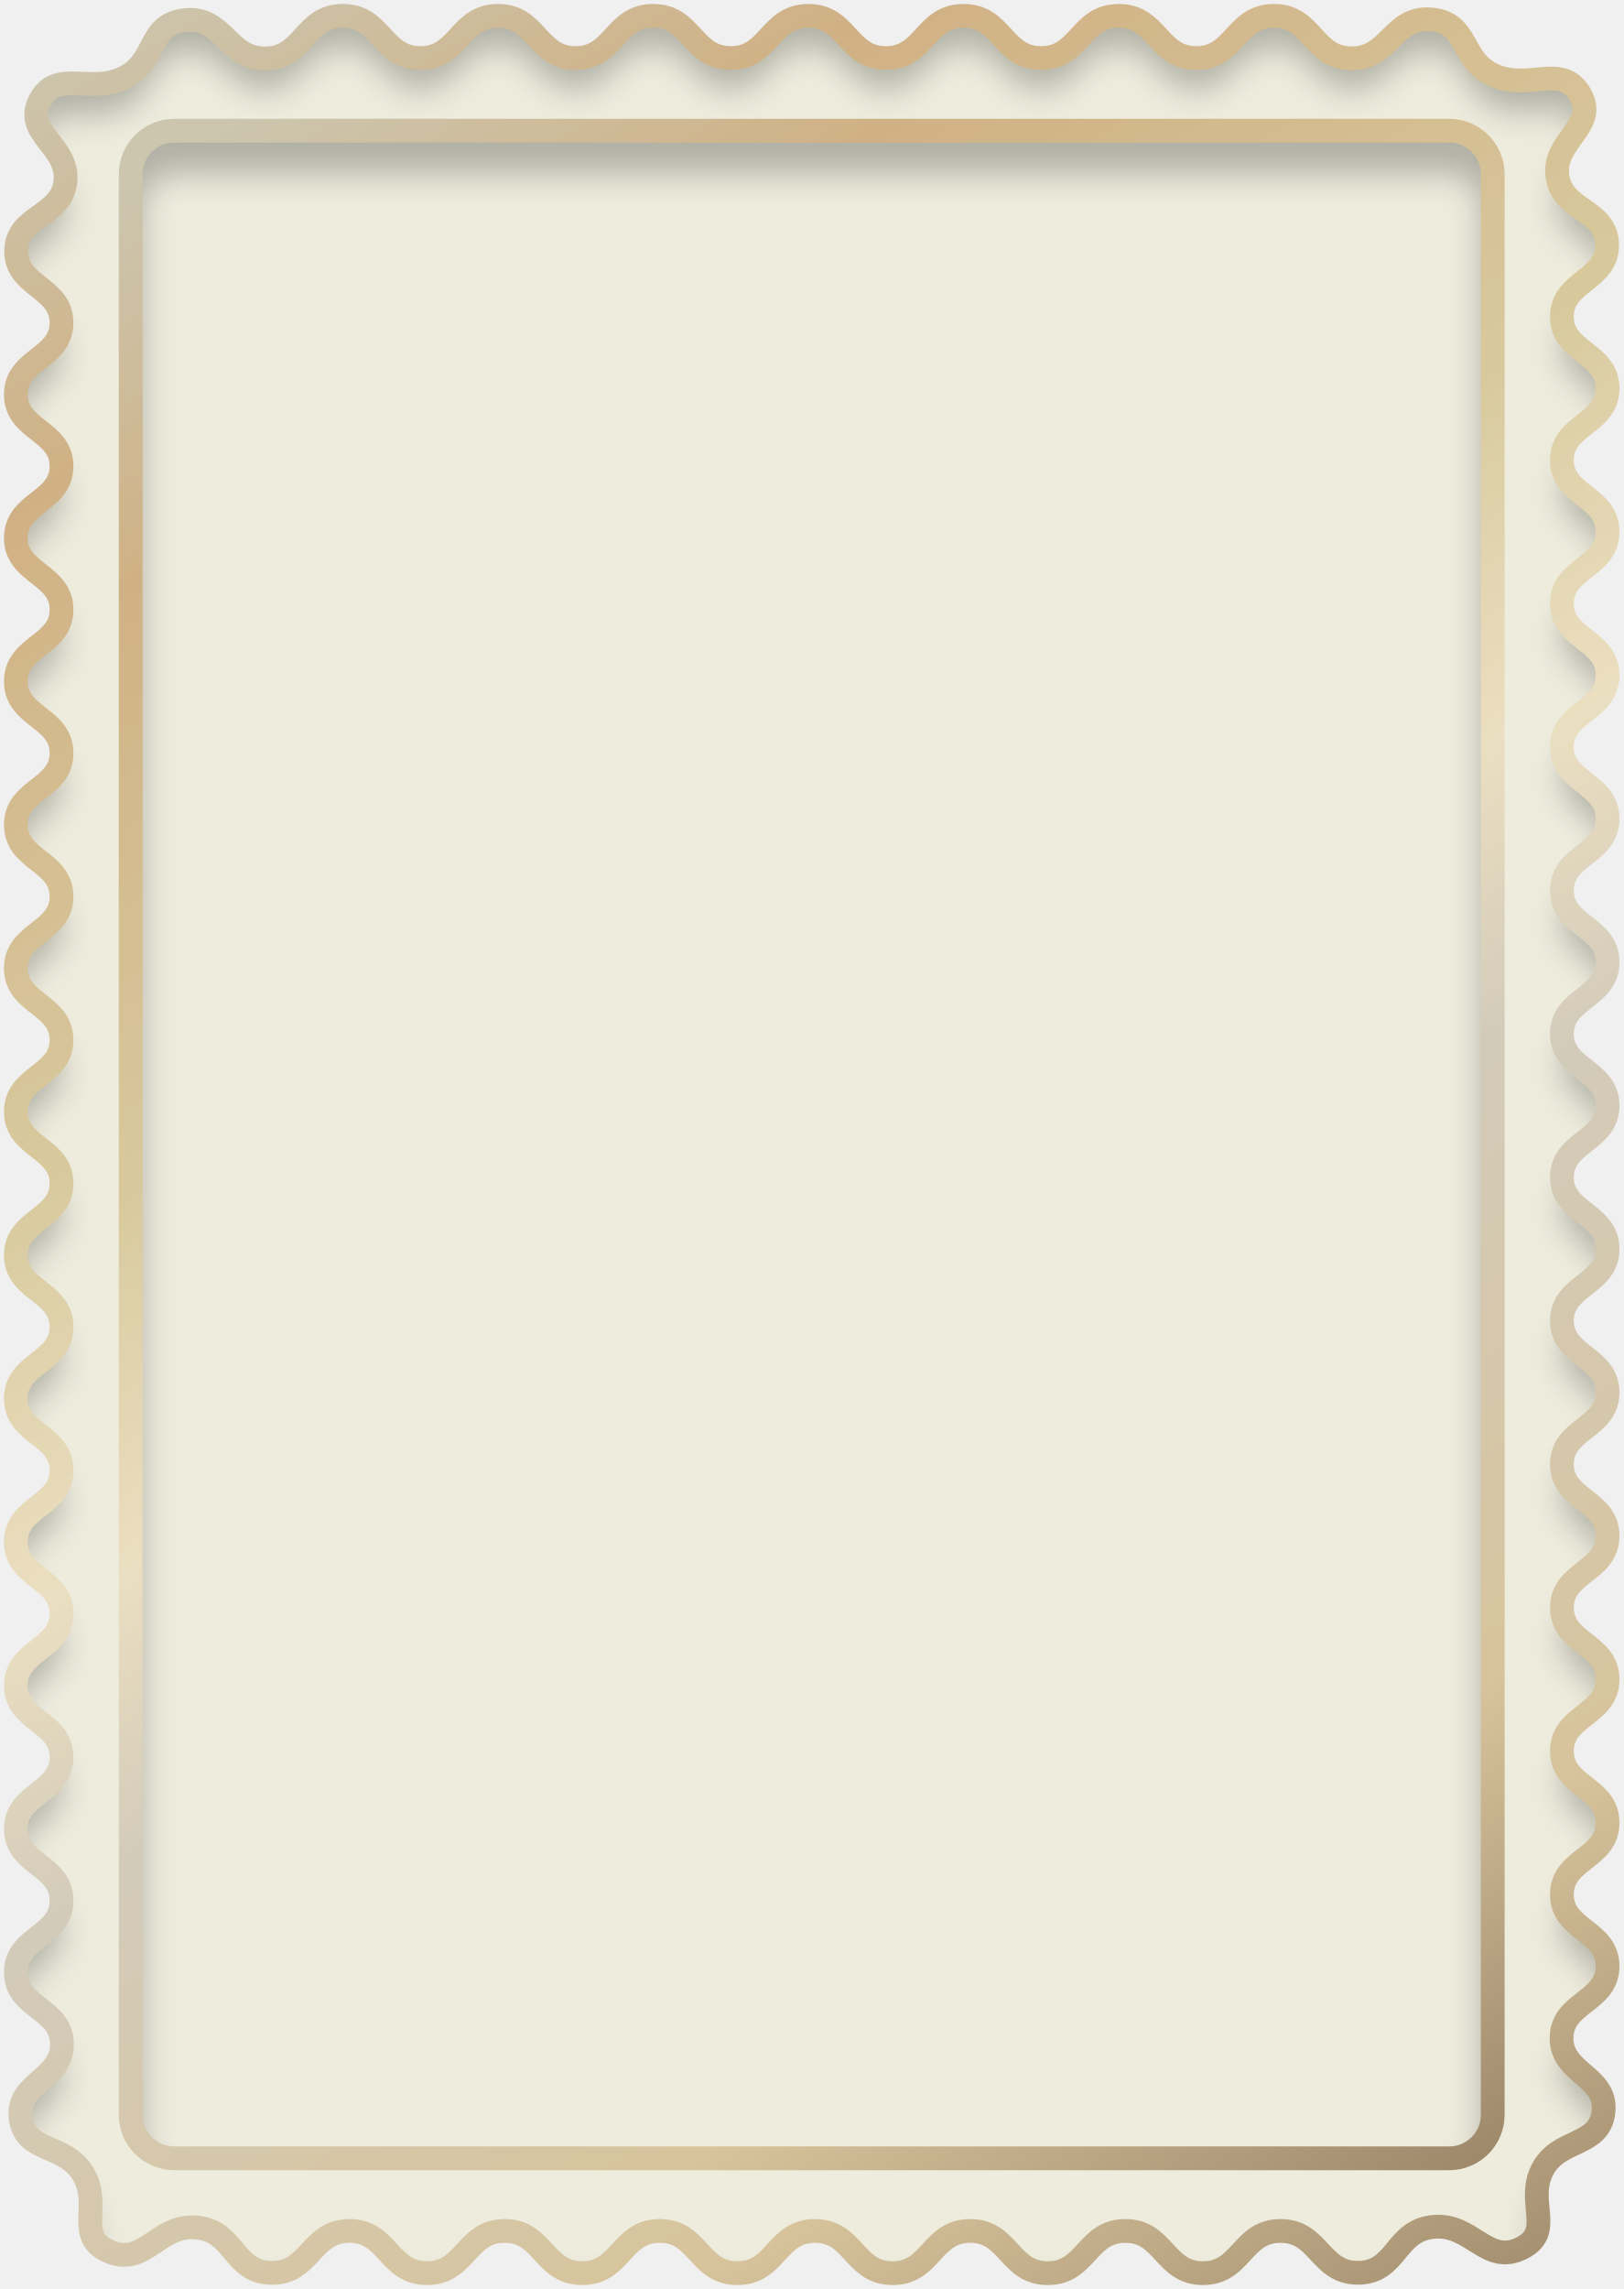
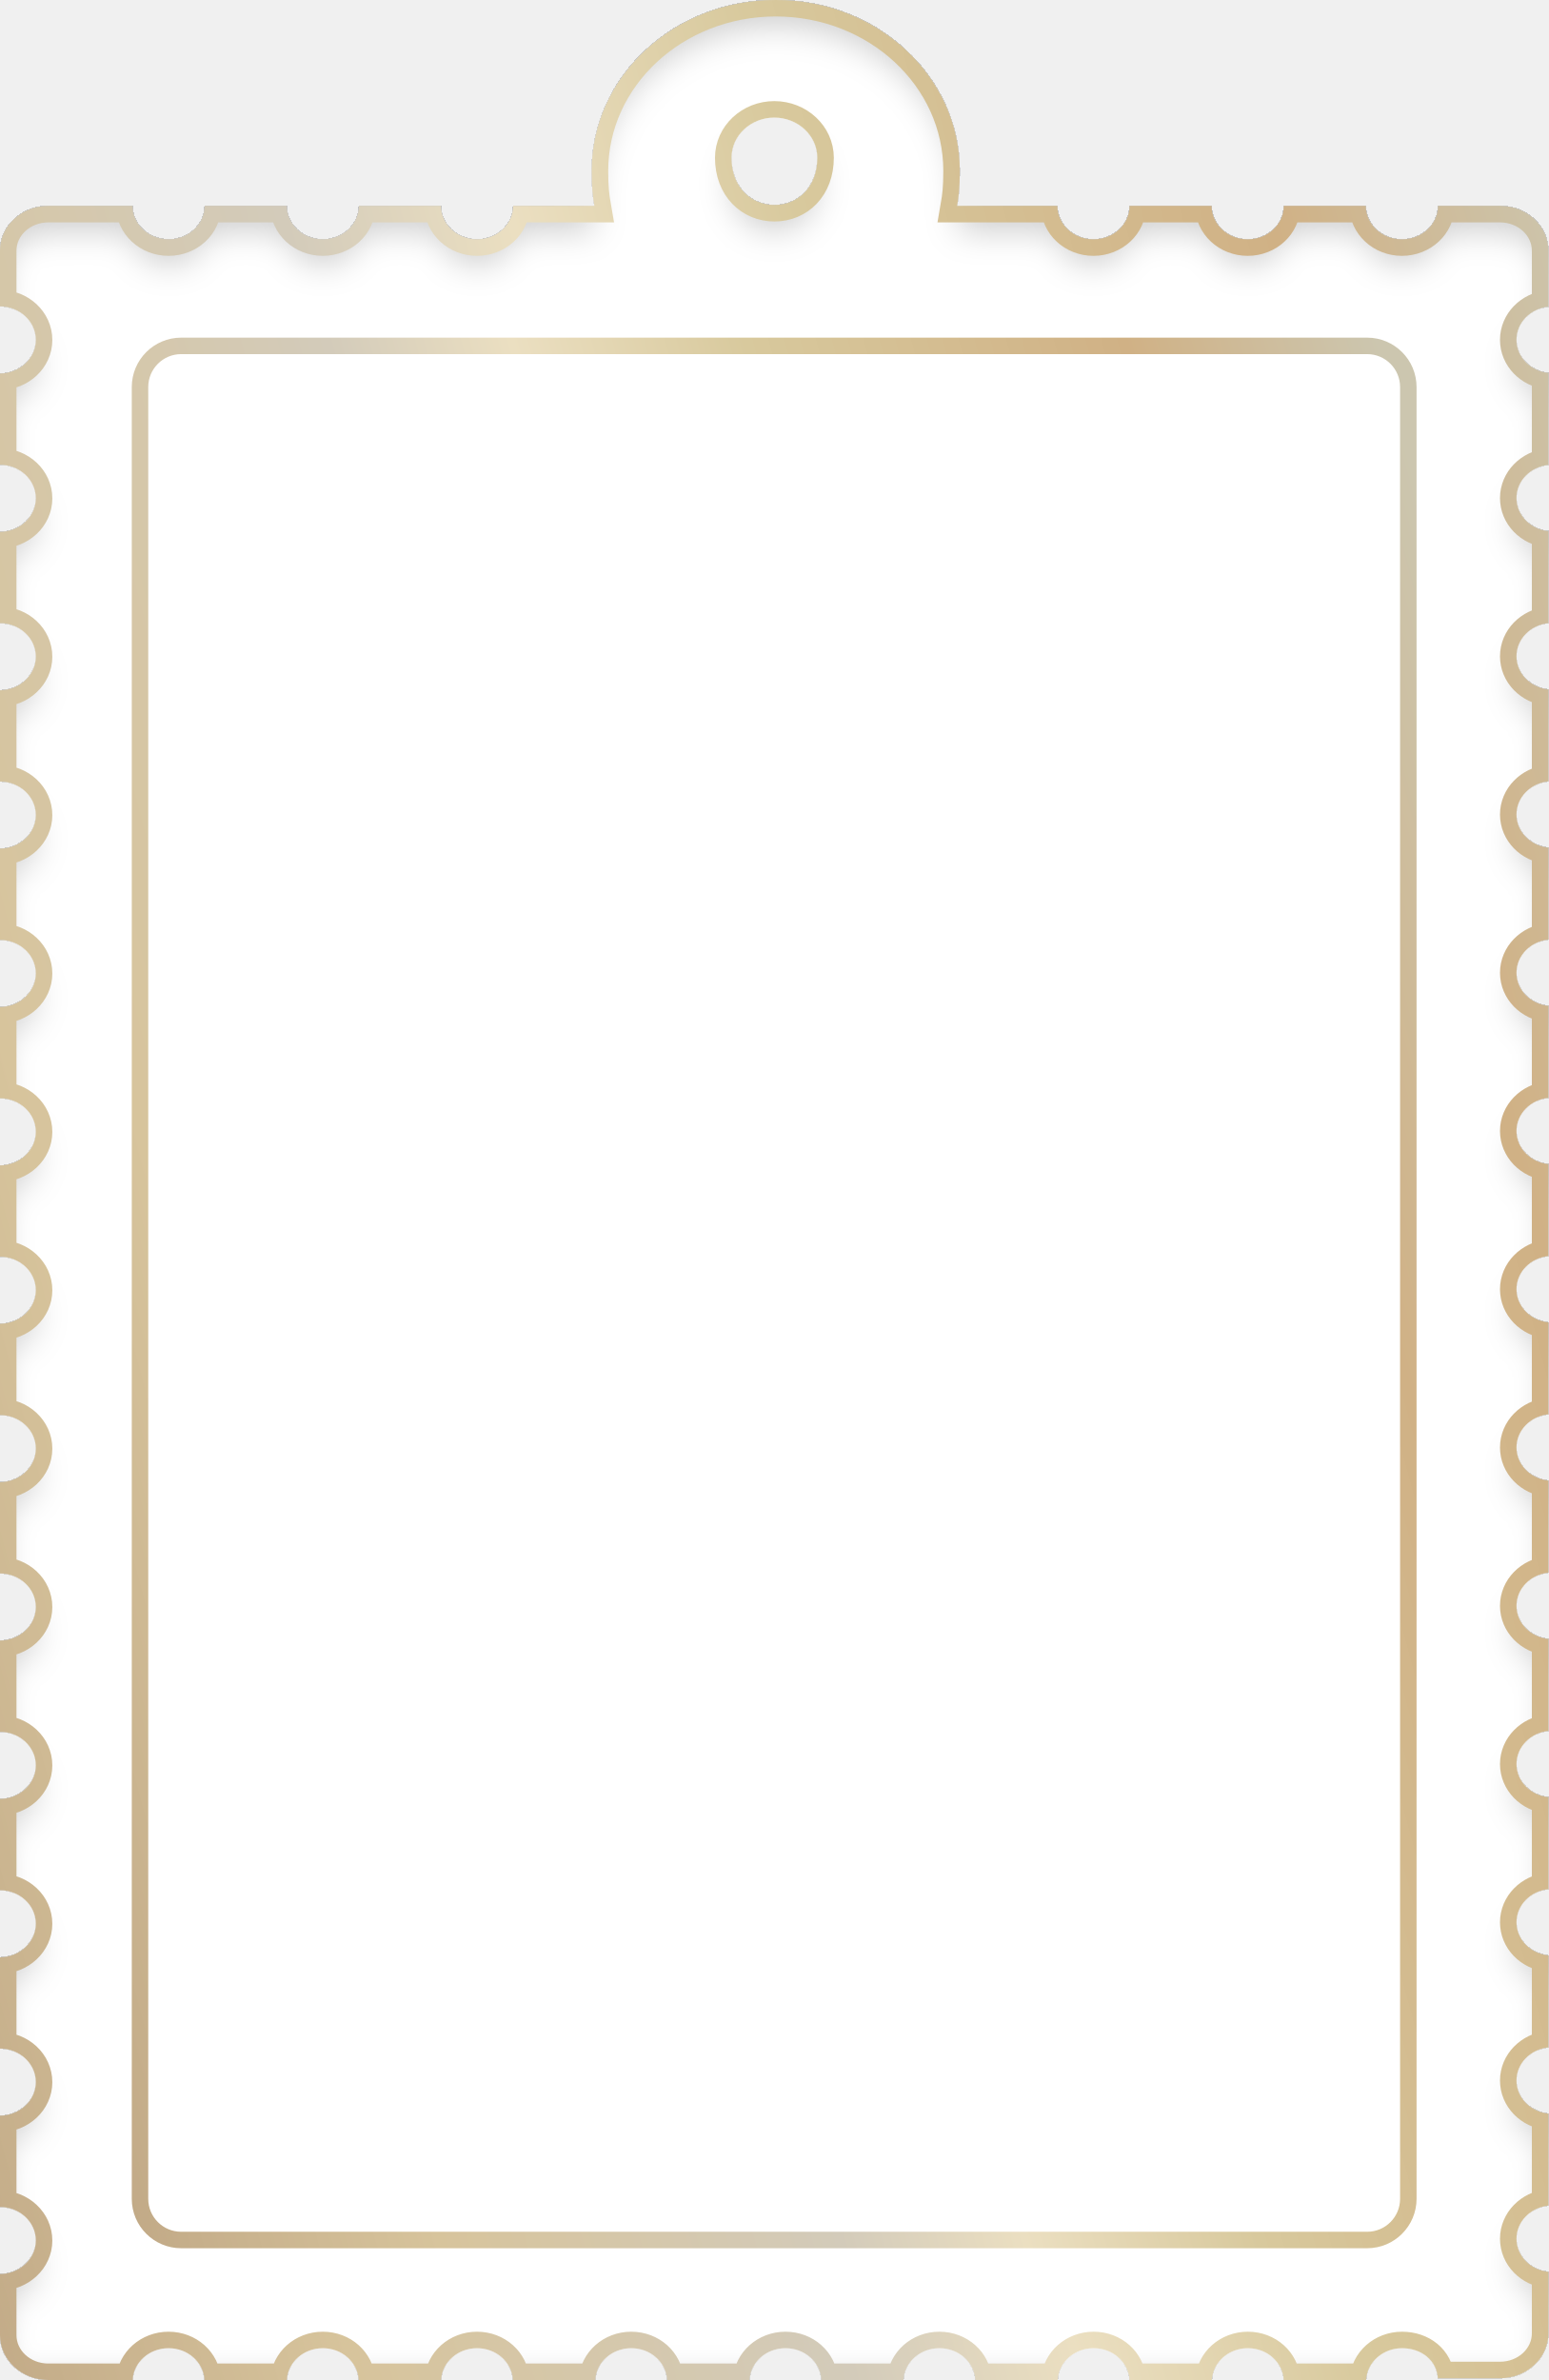
- <svg xmlns="http://www.w3.org/2000/svg" width="205" height="289" viewBox="0 0 205 289" fill="none">
-   <g filter="url(#filter0_i_1541_2503)">
-     <path fill-rule="evenodd" clip-rule="evenodd" d="M7.768 40.752C7.768 36.224 1.972 36.185 2.043 31.658C2.115 27.131 7.77 27.423 8.255 22.918C8.739 18.412 2.946 16.854 5.025 12.754C7.104 8.655 11.261 11.913 15.614 9.836C19.967 7.758 18.532 3.037 23.401 2.54C28.271 2.044 28.649 7.456 33.547 7.379C38.446 7.302 38.397 2 43.296 2C48.195 2 48.195 7.33 53.094 7.33C57.993 7.33 57.993 2 62.892 2C67.79 2 67.79 7.33 72.689 7.33C77.588 7.33 77.588 2 82.487 2C87.386 2 87.386 7.33 92.285 7.33C97.184 7.33 97.184 2 102.083 2C106.982 2 106.982 7.33 111.881 7.33C116.78 7.33 116.78 2 121.679 2C126.578 2 126.578 7.33 131.477 7.33C136.376 7.33 136.376 2 141.275 2C146.173 2 146.173 7.33 151.072 7.33C155.971 7.33 155.971 2 160.87 2C165.769 2 165.729 7.304 170.628 7.367C175.526 7.43 175.853 2.024 180.729 2.457C185.606 2.891 184.306 7.684 188.765 9.558C193.225 11.431 197.235 7.947 199.537 11.944C201.839 15.94 196.107 17.691 196.661 22.19C197.216 26.688 202.856 26.352 202.943 30.879C203.031 35.405 197.232 35.454 197.232 39.981C197.233 44.509 203 44.509 203 49.036C203 53.564 197.232 53.564 197.232 58.091C197.232 62.619 203 62.619 203 67.146C203 71.674 197.232 71.674 197.232 76.201C197.232 80.729 203 80.729 203 85.257C203 89.784 197.232 89.784 197.232 94.312C197.232 98.839 203 98.839 203 103.367C203 107.894 197.232 107.894 197.232 112.422C197.232 116.949 203 116.949 203 121.477C203 126.004 197.232 126.004 197.232 130.532C197.232 135.06 203 135.06 203 139.587C203 144.115 197.232 144.115 197.232 148.642C197.232 153.17 203 153.17 203 157.697C203 162.225 197.232 162.225 197.232 166.752C197.232 171.28 203 171.28 203 175.808C203 180.335 197.232 180.335 197.232 184.863C197.232 189.39 203 189.39 203 193.918C203 198.445 197.232 198.445 197.232 202.973C197.232 207.5 203 207.5 203 212.028C203 216.555 197.232 216.555 197.232 221.083C197.232 225.611 203 225.611 203 230.138C203 234.666 197.232 234.666 197.232 239.193C197.232 243.721 203 243.721 203 248.248C203 252.776 197.261 252.737 197.19 257.264C197.118 261.791 202.969 262.104 202.485 266.609C202 271.115 196.832 269.884 194.753 273.984C192.674 278.083 196.385 281.823 192.032 283.9C187.679 285.978 185.836 280.665 180.966 281.161C176.097 281.658 176.449 286.873 171.551 286.951C166.653 287.028 166.603 281.669 161.704 281.67C156.805 281.67 156.805 287 151.906 287C147.007 287 147.007 281.67 142.108 281.67C137.209 281.67 137.209 287 132.31 287C127.412 287 127.412 281.67 122.513 281.67C117.614 281.67 117.614 287 112.715 287C107.816 287 107.816 281.67 102.917 281.67C98.018 281.67 98.018 287 93.119 287C88.22 287 88.22 281.67 83.321 281.67C78.422 281.67 78.422 287 73.523 287C68.624 287 68.624 281.67 63.725 281.67C58.826 281.67 58.826 287 53.928 287C49.029 287 49.029 281.67 44.13 281.67C39.231 281.67 39.19 287.026 34.292 286.963C29.393 286.9 29.699 281.67 24.823 281.237C19.946 280.803 18.308 286.168 13.848 284.295C9.388 282.421 12.856 278.548 10.554 274.552C8.252 270.555 3.163 271.912 2.608 267.414C2.053 262.915 7.911 262.553 7.824 258.026C7.736 253.499 2 253.547 2 249.019C2 244.492 7.768 244.491 7.768 239.964C7.768 235.436 2 235.436 2 230.909C2 226.381 7.768 226.381 7.768 221.854C7.768 217.326 2 217.326 2 212.799C2 208.271 7.768 208.271 7.768 203.743C7.768 199.216 2 199.216 2 194.688C2 190.161 7.768 190.161 7.768 185.633C7.768 181.106 2 181.106 2 176.578C2 172.051 7.768 172.051 7.768 167.523C7.768 162.995 2 162.995 2 158.468C2 153.94 7.768 153.94 7.768 149.413C7.768 144.885 2 144.885 2 140.358C2 135.83 7.768 135.83 7.768 131.303C7.768 126.775 2 126.775 2 122.247C2 117.72 7.768 117.72 7.768 113.192C7.768 108.665 2 108.665 2 104.137C2 99.61 7.768 99.61 7.768 95.082C7.768 90.555 2 90.555 2 86.027C2 81.499 7.768 81.499 7.768 76.972C7.768 72.444 2 72.444 2 67.917C2 63.389 7.768 63.389 7.768 58.862C7.768 54.334 2 54.334 2 49.807C2 45.279 7.768 45.279 7.768 40.752Z" fill="#EDECDD" />
+ <svg xmlns="http://www.w3.org/2000/svg" width="188" height="289" viewBox="0 0 188 289" fill="none">
+   <mask id="path-1-inside-1_5624_11614" fill="white">
+     <path d="M174.594 288.782L182.138 288.782C185.369 288.782 188 286.351 188 283.34L188 275.874C185.814 275.638 184.131 273.933 184.131 271.847C184.131 269.761 185.833 268.055 188 267.82L188 256.66C185.814 256.424 184.131 254.719 184.131 252.633C184.131 250.547 185.833 248.842 188 248.606L188 237.446C185.814 237.211 184.131 235.505 184.131 233.419C184.131 231.333 185.833 229.628 188 229.392L188 218.233C185.814 217.997 184.131 216.291 184.131 214.205C184.131 212.119 185.833 210.414 188 210.178L188 199.019C185.814 198.783 184.131 197.078 184.131 194.991C184.131 192.905 185.833 191.2 188 190.964L188 179.787C185.814 179.551 184.131 177.846 184.131 175.759C184.131 173.673 185.833 171.968 188 171.732L188 160.573C185.814 160.337 184.131 158.632 184.131 156.546C184.131 154.459 185.833 152.754 188 152.518L188 141.359C185.814 141.123 184.131 139.418 184.131 137.332C184.131 135.245 185.833 133.54 188 133.304L188 122.145C185.814 121.909 184.131 120.204 184.131 118.118C184.131 116.032 185.833 114.326 188 114.091L188 102.931C185.814 102.695 184.131 100.99 184.131 98.904C184.131 96.818 185.833 95.112 188 94.877L188 83.717C185.814 83.481 184.131 81.776 184.131 79.69C184.131 77.604 185.833 75.899 188 75.663L188 64.504C185.814 64.268 184.131 62.562 184.131 60.476C184.131 58.39 185.833 56.685 188 56.449L188 45.29C185.814 45.054 184.131 43.349 184.131 41.262C184.131 39.176 185.833 37.471 188 37.235L188 30.445C188 27.434 185.369 25.003 182.138 25.003L174.613 25.003C174.613 27.253 172.64 29.067 170.221 29.067C167.803 29.067 165.849 27.253 165.83 25.003L155.886 25.003C155.886 27.253 153.913 29.067 151.495 29.067C149.077 29.067 147.123 27.253 147.104 25.003L137.16 25.003C137.16 27.253 135.187 29.067 132.768 29.067C130.35 29.067 128.396 27.253 128.377 25.003L116.209 25.003C116.402 23.896 116.538 22.772 116.538 20.753C116.538 9.288 106.536 4.65683e-06 94.194 4.11733e-06C81.851 3.57782e-06 71.849 9.288 71.849 20.753C71.849 22.772 71.985 23.896 72.178 25.003L62.312 25.003C62.312 27.253 60.339 29.067 57.921 29.067C55.502 29.067 53.548 27.253 53.529 25.003L43.586 25.003C43.586 27.253 41.612 29.067 39.194 29.067C36.776 29.067 34.822 27.253 34.803 25.003L24.859 25.003C24.859 27.253 22.886 29.067 20.468 29.067C18.049 29.067 16.096 27.253 16.076 25.003L5.862 25.003C2.631 25.003 1.40596e-05 27.434 1.3928e-05 30.445L1.36328e-05 37.199C2.399 37.217 4.353 39.031 4.353 41.281C4.353 43.53 2.399 45.326 1.32759e-05 45.362L1.27921e-05 56.431C2.399 56.449 4.353 58.263 4.353 60.513C4.353 62.762 2.399 64.558 1.24353e-05 64.594L1.19515e-05 75.663C2.399 75.681 4.353 77.495 4.353 79.745C4.353 81.976 2.399 83.79 1.15946e-05 83.826L1.11108e-05 94.895C2.399 94.913 4.353 96.727 4.353 98.977C4.353 101.208 2.399 103.022 1.0754e-05 103.058L1.02701e-05 114.127C2.399 114.145 4.353 115.959 4.353 118.209C4.353 120.44 2.399 122.254 9.91331e-06 122.29L9.42949e-06 133.359C2.399 133.377 4.353 135.191 4.353 137.441C4.353 139.69 2.399 141.486 9.07266e-06 141.522L8.58883e-06 152.591C2.399 152.609 4.353 154.423 4.353 156.673C4.353 158.922 2.399 160.718 8.232e-06 160.754L7.74817e-06 171.823C2.399 171.841 4.353 173.655 4.353 175.905C4.353 178.154 2.399 179.95 7.39134e-06 179.986L6.90752e-06 191.055C2.399 191.073 4.353 192.887 4.353 195.137C4.353 197.386 2.399 199.182 6.55068e-06 199.218L6.06686e-06 210.287C2.399 210.305 4.353 212.119 4.353 214.369C4.353 216.618 2.399 218.414 5.71003e-06 218.45L5.2262e-06 229.519C2.399 229.537 4.353 231.351 4.353 233.601C4.353 235.832 2.399 237.646 4.86937e-06 237.682L4.38554e-06 248.751C2.399 248.769 4.353 250.583 4.353 252.833C4.353 255.064 2.399 256.878 4.02871e-06 256.914L3.54489e-06 267.983C2.399 268.001 4.353 269.815 4.353 272.065C4.353 274.296 2.399 276.11 3.18805e-06 276.146L2.86409e-06 283.558C2.73245e-06 286.569 2.631 289 5.862 289L16.096 289C16.212 286.859 18.108 285.136 20.468 285.136C22.828 285.136 24.704 286.841 24.84 289L34.822 289C34.938 286.859 36.834 285.136 39.194 285.136C41.554 285.136 43.431 286.841 43.566 289L53.548 289C53.665 286.859 55.56 285.136 57.921 285.136C60.281 285.136 62.157 286.841 62.293 289L72.275 289C72.391 286.859 74.287 285.136 76.647 285.136C79.007 285.136 80.884 286.841 81.019 289L91.001 289C91.118 286.859 93.013 285.136 95.374 285.136C97.734 285.136 99.61 286.841 99.746 289L109.689 289C109.805 286.859 111.701 285.136 114.061 285.136C116.421 285.136 118.298 286.841 118.433 289L128.416 289C128.532 286.859 130.428 285.136 132.788 285.136C135.148 285.136 137.024 286.841 137.16 289L147.142 289C147.258 286.859 149.154 285.136 151.514 285.136C153.874 285.136 155.751 286.841 155.886 289L165.869 289C165.985 286.859 167.881 285.136 170.241 285.136C172.601 285.136 174.458 286.624 174.594 288.782ZM88.815 19.157C88.815 16.454 91.156 14.277 94.019 14.277C96.882 14.277 99.243 16.454 99.243 19.157C99.243 22.717 96.902 24.894 94.039 24.894C91.176 24.894 88.815 22.717 88.815 19.157Z" />
+   </mask>
+   <g filter="url(#filter0_i_5624_11614)">
+     <path d="M174.594 288.782L182.138 288.782C185.369 288.782 188 286.351 188 283.34L188 275.874C185.814 275.638 184.131 273.933 184.131 271.847C184.131 269.761 185.833 268.055 188 267.82L188 256.66C185.814 256.424 184.131 254.719 184.131 252.633C184.131 250.547 185.833 248.842 188 248.606L188 237.446C185.814 237.211 184.131 235.505 184.131 233.419C184.131 231.333 185.833 229.628 188 229.392L188 218.233C185.814 217.997 184.131 216.291 184.131 214.205C184.131 212.119 185.833 210.414 188 210.178L188 199.019C185.814 198.783 184.131 197.078 184.131 194.991C184.131 192.905 185.833 191.2 188 190.964L188 179.787C185.814 179.551 184.131 177.846 184.131 175.759C184.131 173.673 185.833 171.968 188 171.732L188 160.573C185.814 160.337 184.131 158.632 184.131 156.546C184.131 154.459 185.833 152.754 188 152.518L188 141.359C185.814 141.123 184.131 139.418 184.131 137.332C184.131 135.245 185.833 133.54 188 133.304L188 122.145C185.814 121.909 184.131 120.204 184.131 118.118C184.131 116.032 185.833 114.326 188 114.091L188 102.931C185.814 102.695 184.131 100.99 184.131 98.904C184.131 96.818 185.833 95.112 188 94.877L188 83.717C185.814 83.481 184.131 81.776 184.131 79.69C184.131 77.604 185.833 75.899 188 75.663L188 64.504C185.814 64.268 184.131 62.562 184.131 60.476C184.131 58.39 185.833 56.685 188 56.449L188 45.29C185.814 45.054 184.131 43.349 184.131 41.262C184.131 39.176 185.833 37.471 188 37.235L188 30.445C188 27.434 185.369 25.003 182.138 25.003L174.613 25.003C174.613 27.253 172.64 29.067 170.221 29.067C167.803 29.067 165.849 27.253 165.83 25.003L155.886 25.003C155.886 27.253 153.913 29.067 151.495 29.067C149.077 29.067 147.123 27.253 147.104 25.003L137.16 25.003C137.16 27.253 135.187 29.067 132.768 29.067C130.35 29.067 128.396 27.253 128.377 25.003L116.209 25.003C116.402 23.896 116.538 22.772 116.538 20.753C116.538 9.288 106.536 4.65683e-06 94.194 4.11733e-06C81.851 3.57782e-06 71.849 9.288 71.849 20.753C71.849 22.772 71.985 23.896 72.178 25.003L62.312 25.003C62.312 27.253 60.339 29.067 57.921 29.067C55.502 29.067 53.548 27.253 53.529 25.003L43.586 25.003C43.586 27.253 41.612 29.067 39.194 29.067C36.776 29.067 34.822 27.253 34.803 25.003L24.859 25.003C24.859 27.253 22.886 29.067 20.468 29.067C18.049 29.067 16.096 27.253 16.076 25.003L5.862 25.003C2.631 25.003 1.40596e-05 27.434 1.3928e-05 30.445L1.36328e-05 37.199C2.399 37.217 4.353 39.031 4.353 41.281C4.353 43.53 2.399 45.326 1.32759e-05 45.362L1.27921e-05 56.431C2.399 56.449 4.353 58.263 4.353 60.513C4.353 62.762 2.399 64.558 1.24353e-05 64.594L1.19515e-05 75.663C2.399 75.681 4.353 77.495 4.353 79.745C4.353 81.976 2.399 83.79 1.15946e-05 83.826L1.11108e-05 94.895C2.399 94.913 4.353 96.727 4.353 98.977C4.353 101.208 2.399 103.022 1.0754e-05 103.058L1.02701e-05 114.127C2.399 114.145 4.353 115.959 4.353 118.209C4.353 120.44 2.399 122.254 9.91331e-06 122.29L9.42949e-06 133.359C2.399 133.377 4.353 135.191 4.353 137.441C4.353 139.69 2.399 141.486 9.07266e-06 141.522L8.58883e-06 152.591C2.399 152.609 4.353 154.423 4.353 156.673C4.353 158.922 2.399 160.718 8.232e-06 160.754L7.74817e-06 171.823C2.399 171.841 4.353 173.655 4.353 175.905C4.353 178.154 2.399 179.95 7.39134e-06 179.986L6.90752e-06 191.055C2.399 191.073 4.353 192.887 4.353 195.137C4.353 197.386 2.399 199.182 6.55068e-06 199.218L6.06686e-06 210.287C2.399 210.305 4.353 212.119 4.353 214.369C4.353 216.618 2.399 218.414 5.71003e-06 218.45L5.2262e-06 229.519C2.399 229.537 4.353 231.351 4.353 233.601C4.353 235.832 2.399 237.646 4.86937e-06 237.682L4.38554e-06 248.751C2.399 248.769 4.353 250.583 4.353 252.833C4.353 255.064 2.399 256.878 4.02871e-06 256.914L3.54489e-06 267.983C2.399 268.001 4.353 269.815 4.353 272.065C4.353 274.296 2.399 276.11 3.18805e-06 276.146L2.86409e-06 283.558C2.73245e-06 286.569 2.631 289 5.862 289L16.096 289C16.212 286.859 18.108 285.136 20.468 285.136C22.828 285.136 24.704 286.841 24.84 289L34.822 289C34.938 286.859 36.834 285.136 39.194 285.136C41.554 285.136 43.431 286.841 43.566 289L53.548 289C53.665 286.859 55.56 285.136 57.921 285.136C60.281 285.136 62.157 286.841 62.293 289L72.275 289C72.391 286.859 74.287 285.136 76.647 285.136C79.007 285.136 80.884 286.841 81.019 289L91.001 289C91.118 286.859 93.013 285.136 95.374 285.136C97.734 285.136 99.61 286.841 99.746 289L109.689 289C109.805 286.859 111.701 285.136 114.061 285.136C116.421 285.136 118.298 286.841 118.433 289L128.416 289C128.532 286.859 130.428 285.136 132.788 285.136C135.148 285.136 137.024 286.841 137.16 289L147.142 289C147.258 286.859 149.154 285.136 151.514 285.136C153.874 285.136 155.751 286.841 155.886 289L165.869 289C165.985 286.859 167.881 285.136 170.241 285.136C172.601 285.136 174.458 286.624 174.594 288.782ZM88.815 19.157C88.815 16.454 91.156 14.277 94.019 14.277C96.882 14.277 99.243 16.454 99.243 19.157C99.243 22.717 96.902 24.894 94.039 24.894C91.176 24.894 88.815 22.717 88.815 19.157Z" fill="white" />
  </g>
-   <path fill-rule="evenodd" clip-rule="evenodd" d="M7.768 40.752C7.768 36.224 1.972 36.185 2.043 31.658C2.115 27.131 7.77 27.423 8.255 22.918C8.739 18.412 2.946 16.854 5.025 12.754C7.104 8.655 11.261 11.913 15.614 9.836C19.967 7.758 18.532 3.037 23.401 2.54C28.271 2.044 28.649 7.456 33.547 7.379C38.446 7.302 38.397 2 43.296 2C48.195 2 48.195 7.33 53.094 7.33C57.993 7.33 57.993 2 62.892 2C67.79 2 67.79 7.33 72.689 7.33C77.588 7.33 77.588 2 82.487 2C87.386 2 87.386 7.33 92.285 7.33C97.184 7.33 97.184 2 102.083 2C106.982 2 106.982 7.33 111.881 7.33C116.78 7.33 116.78 2 121.679 2C126.578 2 126.578 7.33 131.477 7.33C136.376 7.33 136.376 2 141.275 2C146.173 2 146.173 7.33 151.072 7.33C155.971 7.33 155.971 2 160.87 2C165.769 2 165.729 7.304 170.628 7.367C175.526 7.43 175.853 2.024 180.729 2.457C185.606 2.891 184.306 7.684 188.765 9.558C193.225 11.431 197.235 7.947 199.537 11.944C201.839 15.94 196.107 17.691 196.661 22.19C197.216 26.688 202.856 26.352 202.943 30.879C203.031 35.405 197.232 35.454 197.232 39.981C197.233 44.509 203 44.509 203 49.036C203 53.564 197.232 53.564 197.232 58.091C197.232 62.619 203 62.619 203 67.146C203 71.674 197.232 71.674 197.232 76.201C197.232 80.729 203 80.729 203 85.257C203 89.784 197.232 89.784 197.232 94.312C197.232 98.839 203 98.839 203 103.367C203 107.894 197.232 107.894 197.232 112.422C197.232 116.949 203 116.949 203 121.477C203 126.004 197.232 126.004 197.232 130.532C197.232 135.06 203 135.06 203 139.587C203 144.115 197.232 144.115 197.232 148.642C197.232 153.17 203 153.17 203 157.697C203 162.225 197.232 162.225 197.232 166.752C197.232 171.28 203 171.28 203 175.808C203 180.335 197.232 180.335 197.232 184.863C197.232 189.39 203 189.39 203 193.918C203 198.445 197.232 198.445 197.232 202.973C197.232 207.5 203 207.5 203 212.028C203 216.555 197.232 216.555 197.232 221.083C197.232 225.611 203 225.611 203 230.138C203 234.666 197.232 234.666 197.232 239.193C197.232 243.721 203 243.721 203 248.248C203 252.776 197.261 252.737 197.19 257.264C197.118 261.791 202.969 262.104 202.485 266.609C202 271.115 196.832 269.884 194.753 273.984C192.674 278.083 196.385 281.823 192.032 283.9C187.679 285.978 185.836 280.665 180.966 281.161C176.097 281.658 176.449 286.873 171.551 286.951C166.653 287.028 166.603 281.669 161.704 281.67C156.805 281.67 156.805 287 151.906 287C147.007 287 147.007 281.67 142.108 281.67C137.209 281.67 137.209 287 132.31 287C127.412 287 127.412 281.67 122.513 281.67C117.614 281.67 117.614 287 112.715 287C107.816 287 107.816 281.67 102.917 281.67C98.018 281.67 98.018 287 93.119 287C88.22 287 88.22 281.67 83.321 281.67C78.422 281.67 78.422 287 73.523 287C68.624 287 68.624 281.67 63.725 281.67C58.826 281.67 58.826 287 53.928 287C49.029 287 49.029 281.67 44.13 281.67C39.231 281.67 39.19 287.026 34.292 286.963C29.393 286.9 29.699 281.67 24.823 281.237C19.946 280.803 18.308 286.168 13.848 284.295C9.388 282.421 12.856 278.548 10.554 274.552C8.252 270.555 3.163 271.912 2.608 267.414C2.053 262.915 7.911 262.553 7.824 258.026C7.736 253.499 2 253.547 2 249.019C2 244.492 7.768 244.491 7.768 239.964C7.768 235.436 2 235.436 2 230.909C2 226.381 7.768 226.381 7.768 221.854C7.768 217.326 2 217.326 2 212.799C2 208.271 7.768 208.271 7.768 203.743C7.768 199.216 2 199.216 2 194.688C2 190.161 7.768 190.161 7.768 185.633C7.768 181.106 2 181.106 2 176.578C2 172.051 7.768 172.051 7.768 167.523C7.768 162.995 2 162.995 2 158.468C2 153.94 7.768 153.94 7.768 149.413C7.768 144.885 2 144.885 2 140.358C2 135.83 7.768 135.83 7.768 131.303C7.768 126.775 2 126.775 2 122.247C2 117.72 7.768 117.72 7.768 113.192C7.768 108.665 2 108.665 2 104.137C2 99.61 7.768 99.61 7.768 95.082C7.768 90.555 2 90.555 2 86.027C2 81.499 7.768 81.499 7.768 76.972C7.768 72.444 2 72.444 2 67.917C2 63.389 7.768 63.389 7.768 58.862C7.768 54.334 2 54.334 2 49.807C2 45.279 7.768 45.279 7.768 40.752Z" stroke="url(#paint0_linear_1541_2503)" stroke-width="3" />
-   <g filter="url(#filter1_i_1541_2503)">
-     <rect x="18" y="18" width="169" height="253" rx="4" fill="#EDECDD" />
-   </g>
-   <rect x="16.5" y="16.5" width="172" height="256" rx="5.5" stroke="url(#paint1_linear_1541_2503)" stroke-width="3" />
+   <path d="M174.594 288.782L182.138 288.782C185.369 288.782 188 286.351 188 283.34L188 275.874C185.814 275.638 184.131 273.933 184.131 271.847C184.131 269.761 185.833 268.055 188 267.82L188 256.66C185.814 256.424 184.131 254.719 184.131 252.633C184.131 250.547 185.833 248.842 188 248.606L188 237.446C185.814 237.211 184.131 235.505 184.131 233.419C184.131 231.333 185.833 229.628 188 229.392L188 218.233C185.814 217.997 184.131 216.291 184.131 214.205C184.131 212.119 185.833 210.414 188 210.178L188 199.019C185.814 198.783 184.131 197.078 184.131 194.991C184.131 192.905 185.833 191.2 188 190.964L188 179.787C185.814 179.551 184.131 177.846 184.131 175.759C184.131 173.673 185.833 171.968 188 171.732L188 160.573C185.814 160.337 184.131 158.632 184.131 156.546C184.131 154.459 185.833 152.754 188 152.518L188 141.359C185.814 141.123 184.131 139.418 184.131 137.332C184.131 135.245 185.833 133.54 188 133.304L188 122.145C185.814 121.909 184.131 120.204 184.131 118.118C184.131 116.032 185.833 114.326 188 114.091L188 102.931C185.814 102.695 184.131 100.99 184.131 98.904C184.131 96.818 185.833 95.112 188 94.877L188 83.717C185.814 83.481 184.131 81.776 184.131 79.69C184.131 77.604 185.833 75.899 188 75.663L188 64.504C185.814 64.268 184.131 62.562 184.131 60.476C184.131 58.39 185.833 56.685 188 56.449L188 45.29C185.814 45.054 184.131 43.349 184.131 41.262C184.131 39.176 185.833 37.471 188 37.235L188 30.445C188 27.434 185.369 25.003 182.138 25.003L174.613 25.003C174.613 27.253 172.64 29.067 170.221 29.067C167.803 29.067 165.849 27.253 165.83 25.003L155.886 25.003C155.886 27.253 153.913 29.067 151.495 29.067C149.077 29.067 147.123 27.253 147.104 25.003L137.16 25.003C137.16 27.253 135.187 29.067 132.768 29.067C130.35 29.067 128.396 27.253 128.377 25.003L116.209 25.003C116.402 23.896 116.538 22.772 116.538 20.753C116.538 9.288 106.536 4.65683e-06 94.194 4.11733e-06C81.851 3.57782e-06 71.849 9.288 71.849 20.753C71.849 22.772 71.985 23.896 72.178 25.003L62.312 25.003C62.312 27.253 60.339 29.067 57.921 29.067C55.502 29.067 53.548 27.253 53.529 25.003L43.586 25.003C43.586 27.253 41.612 29.067 39.194 29.067C36.776 29.067 34.822 27.253 34.803 25.003L24.859 25.003C24.859 27.253 22.886 29.067 20.468 29.067C18.049 29.067 16.096 27.253 16.076 25.003L5.862 25.003C2.631 25.003 1.40596e-05 27.434 1.3928e-05 30.445L1.36328e-05 37.199C2.399 37.217 4.353 39.031 4.353 41.281C4.353 43.53 2.399 45.326 1.32759e-05 45.362L1.27921e-05 56.431C2.399 56.449 4.353 58.263 4.353 60.513C4.353 62.762 2.399 64.558 1.24353e-05 64.594L1.19515e-05 75.663C2.399 75.681 4.353 77.495 4.353 79.745C4.353 81.976 2.399 83.79 1.15946e-05 83.826L1.11108e-05 94.895C2.399 94.913 4.353 96.727 4.353 98.977C4.353 101.208 2.399 103.022 1.0754e-05 103.058L1.02701e-05 114.127C2.399 114.145 4.353 115.959 4.353 118.209C4.353 120.44 2.399 122.254 9.91331e-06 122.29L9.42949e-06 133.359C2.399 133.377 4.353 135.191 4.353 137.441C4.353 139.69 2.399 141.486 9.07266e-06 141.522L8.58883e-06 152.591C2.399 152.609 4.353 154.423 4.353 156.673C4.353 158.922 2.399 160.718 8.232e-06 160.754L7.74817e-06 171.823C2.399 171.841 4.353 173.655 4.353 175.905C4.353 178.154 2.399 179.95 7.39134e-06 179.986L6.90752e-06 191.055C2.399 191.073 4.353 192.887 4.353 195.137C4.353 197.386 2.399 199.182 6.55068e-06 199.218L6.06686e-06 210.287C2.399 210.305 4.353 212.119 4.353 214.369C4.353 216.618 2.399 218.414 5.71003e-06 218.45L5.2262e-06 229.519C2.399 229.537 4.353 231.351 4.353 233.601C4.353 235.832 2.399 237.646 4.86937e-06 237.682L4.38554e-06 248.751C2.399 248.769 4.353 250.583 4.353 252.833C4.353 255.064 2.399 256.878 4.02871e-06 256.914L3.54489e-06 267.983C2.399 268.001 4.353 269.815 4.353 272.065C4.353 274.296 2.399 276.11 3.18805e-06 276.146L2.86409e-06 283.558C2.73245e-06 286.569 2.631 289 5.862 289L16.096 289C16.212 286.859 18.108 285.136 20.468 285.136C22.828 285.136 24.704 286.841 24.84 289L34.822 289C34.938 286.859 36.834 285.136 39.194 285.136C41.554 285.136 43.431 286.841 43.566 289L53.548 289C53.665 286.859 55.56 285.136 57.921 285.136C60.281 285.136 62.157 286.841 62.293 289L72.275 289C72.391 286.859 74.287 285.136 76.647 285.136C79.007 285.136 80.884 286.841 81.019 289L91.001 289C91.118 286.859 93.013 285.136 95.374 285.136C97.734 285.136 99.61 286.841 99.746 289L109.689 289C109.805 286.859 111.701 285.136 114.061 285.136C116.421 285.136 118.298 286.841 118.433 289L128.416 289C128.532 286.859 130.428 285.136 132.788 285.136C135.148 285.136 137.024 286.841 137.16 289L147.142 289C147.258 286.859 149.154 285.136 151.514 285.136C153.874 285.136 155.751 286.841 155.886 289L165.869 289C165.985 286.859 167.881 285.136 170.241 285.136C172.601 285.136 174.458 286.624 174.594 288.782ZM88.815 19.157C88.815 16.454 91.156 14.277 94.019 14.277C96.882 14.277 99.243 16.454 99.243 19.157C99.243 22.717 96.902 24.894 94.039 24.894C91.176 24.894 88.815 22.717 88.815 19.157Z" stroke="url(#paint0_linear_5624_11614)" stroke-width="4" mask="url(#path-1-inside-1_5624_11614)" />
+   <path d="M171 267C171 269.761 168.761 272 166 272L22 272C19.239 272 17 269.761 17 267L17 47C17 44.239 19.239 42 22 42L166 42C168.761 42 171 44.239 171 47L171 267Z" fill="white" stroke="url(#paint1_linear_5624_11614)" stroke-width="2" />
  <defs>
-     <filter id="filter0_i_1541_2503" x="0.5" y="0.5" width="204" height="292" filterUnits="userSpaceOnUse" color-interpolation-filters="sRGB">
+     <filter id="filter0_i_5624_11614" x="0" y="8.21774e-06" width="188" height="292" filterUnits="userSpaceOnUse" color-interpolation-filters="sRGB">
      <feFlood flood-opacity="0" result="BackgroundImageFix" />
      <feBlend mode="normal" in="SourceGraphic" in2="BackgroundImageFix" result="shape" />
      <feColorMatrix in="SourceAlpha" type="matrix" values="0 0 0 0 0 0 0 0 0 0 0 0 0 0 0 0 0 0 127 0" result="hardAlpha" />
-       <feOffset dy="4" />
+       <feOffset dy="3" />
      <feGaussianBlur stdDeviation="2" />
      <feComposite in2="hardAlpha" operator="arithmetic" k2="-1" k3="1" />
-       <feColorMatrix type="matrix" values="0 0 0 0 0 0 0 0 0 0 0 0 0 0 0 0 0 0 0.25 0" />
-       <feBlend mode="normal" in2="shape" result="effect1_innerShadow_1541_2503" />
+       <feColorMatrix type="matrix" values="0 0 0 0 0 0 0 0 0 0 0 0 0 0 0 0 0 0 0.2 0" />
+       <feBlend mode="normal" in2="shape" result="effect1_innerShadow_5624_11614" />
    </filter>
-     <filter id="filter1_i_1541_2503" x="15" y="15" width="175" height="263" filterUnits="userSpaceOnUse" color-interpolation-filters="sRGB">
-       <feFlood flood-opacity="0" result="BackgroundImageFix" />
-       <feBlend mode="normal" in="SourceGraphic" in2="BackgroundImageFix" result="shape" />
-       <feColorMatrix in="SourceAlpha" type="matrix" values="0 0 0 0 0 0 0 0 0 0 0 0 0 0 0 0 0 0 127 0" result="hardAlpha" />
-       <feOffset dy="4" />
-       <feGaussianBlur stdDeviation="2" />
-       <feComposite in2="hardAlpha" operator="arithmetic" k2="-1" k3="1" />
-       <feColorMatrix type="matrix" values="0 0 0 0 0 0 0 0 0 0 0 0 0 0 0 0 0 0 0.25 0" />
-       <feBlend mode="normal" in2="shape" result="effect1_innerShadow_1541_2503" />
-     </filter>
-     <linearGradient id="paint0_linear_1541_2503" x1="9.321" y1="2" x2="181.849" y2="302.004" gradientUnits="userSpaceOnUse">
+     <linearGradient id="paint0_linear_5624_11614" x1="188" y1="10.527" x2="-58.207" y2="75.486" gradientUnits="userSpaceOnUse">
      <stop stop-color="#CCC6AF" />
      <stop offset="0.144" stop-color="#D0B185" />
      <stop offset="0.361" stop-color="#D8C99D" />
      <stop offset="0.494" stop-color="#EBDFC1" />
      <stop offset="0.599" stop-color="#D3CBBA" />
      <stop offset="0.828" stop-color="#D7C49C" />
-       <stop offset="1" stop-color="#9D886A" />
+       <stop offset="1" stop-color="#C2AA87" />
    </linearGradient>
-     <linearGradient id="paint1_linear_1541_2503" x1="24.156" y1="18" x2="181.376" y2="276.936" gradientUnits="userSpaceOnUse">
+     <linearGradient id="paint1_linear_5624_11614" x1="170" y1="51.305" x2="-28.412" y2="104.953" gradientUnits="userSpaceOnUse">
      <stop stop-color="#CCC6AF" />
      <stop offset="0.144" stop-color="#D0B185" />
      <stop offset="0.361" stop-color="#D8C99D" />
      <stop offset="0.494" stop-color="#EBDFC1" />
      <stop offset="0.599" stop-color="#D3CBBA" />
      <stop offset="0.828" stop-color="#D7C49C" />
-       <stop offset="1" stop-color="#9D886A" />
+       <stop offset="1" stop-color="#C2AA87" />
    </linearGradient>
  </defs>
</svg>
